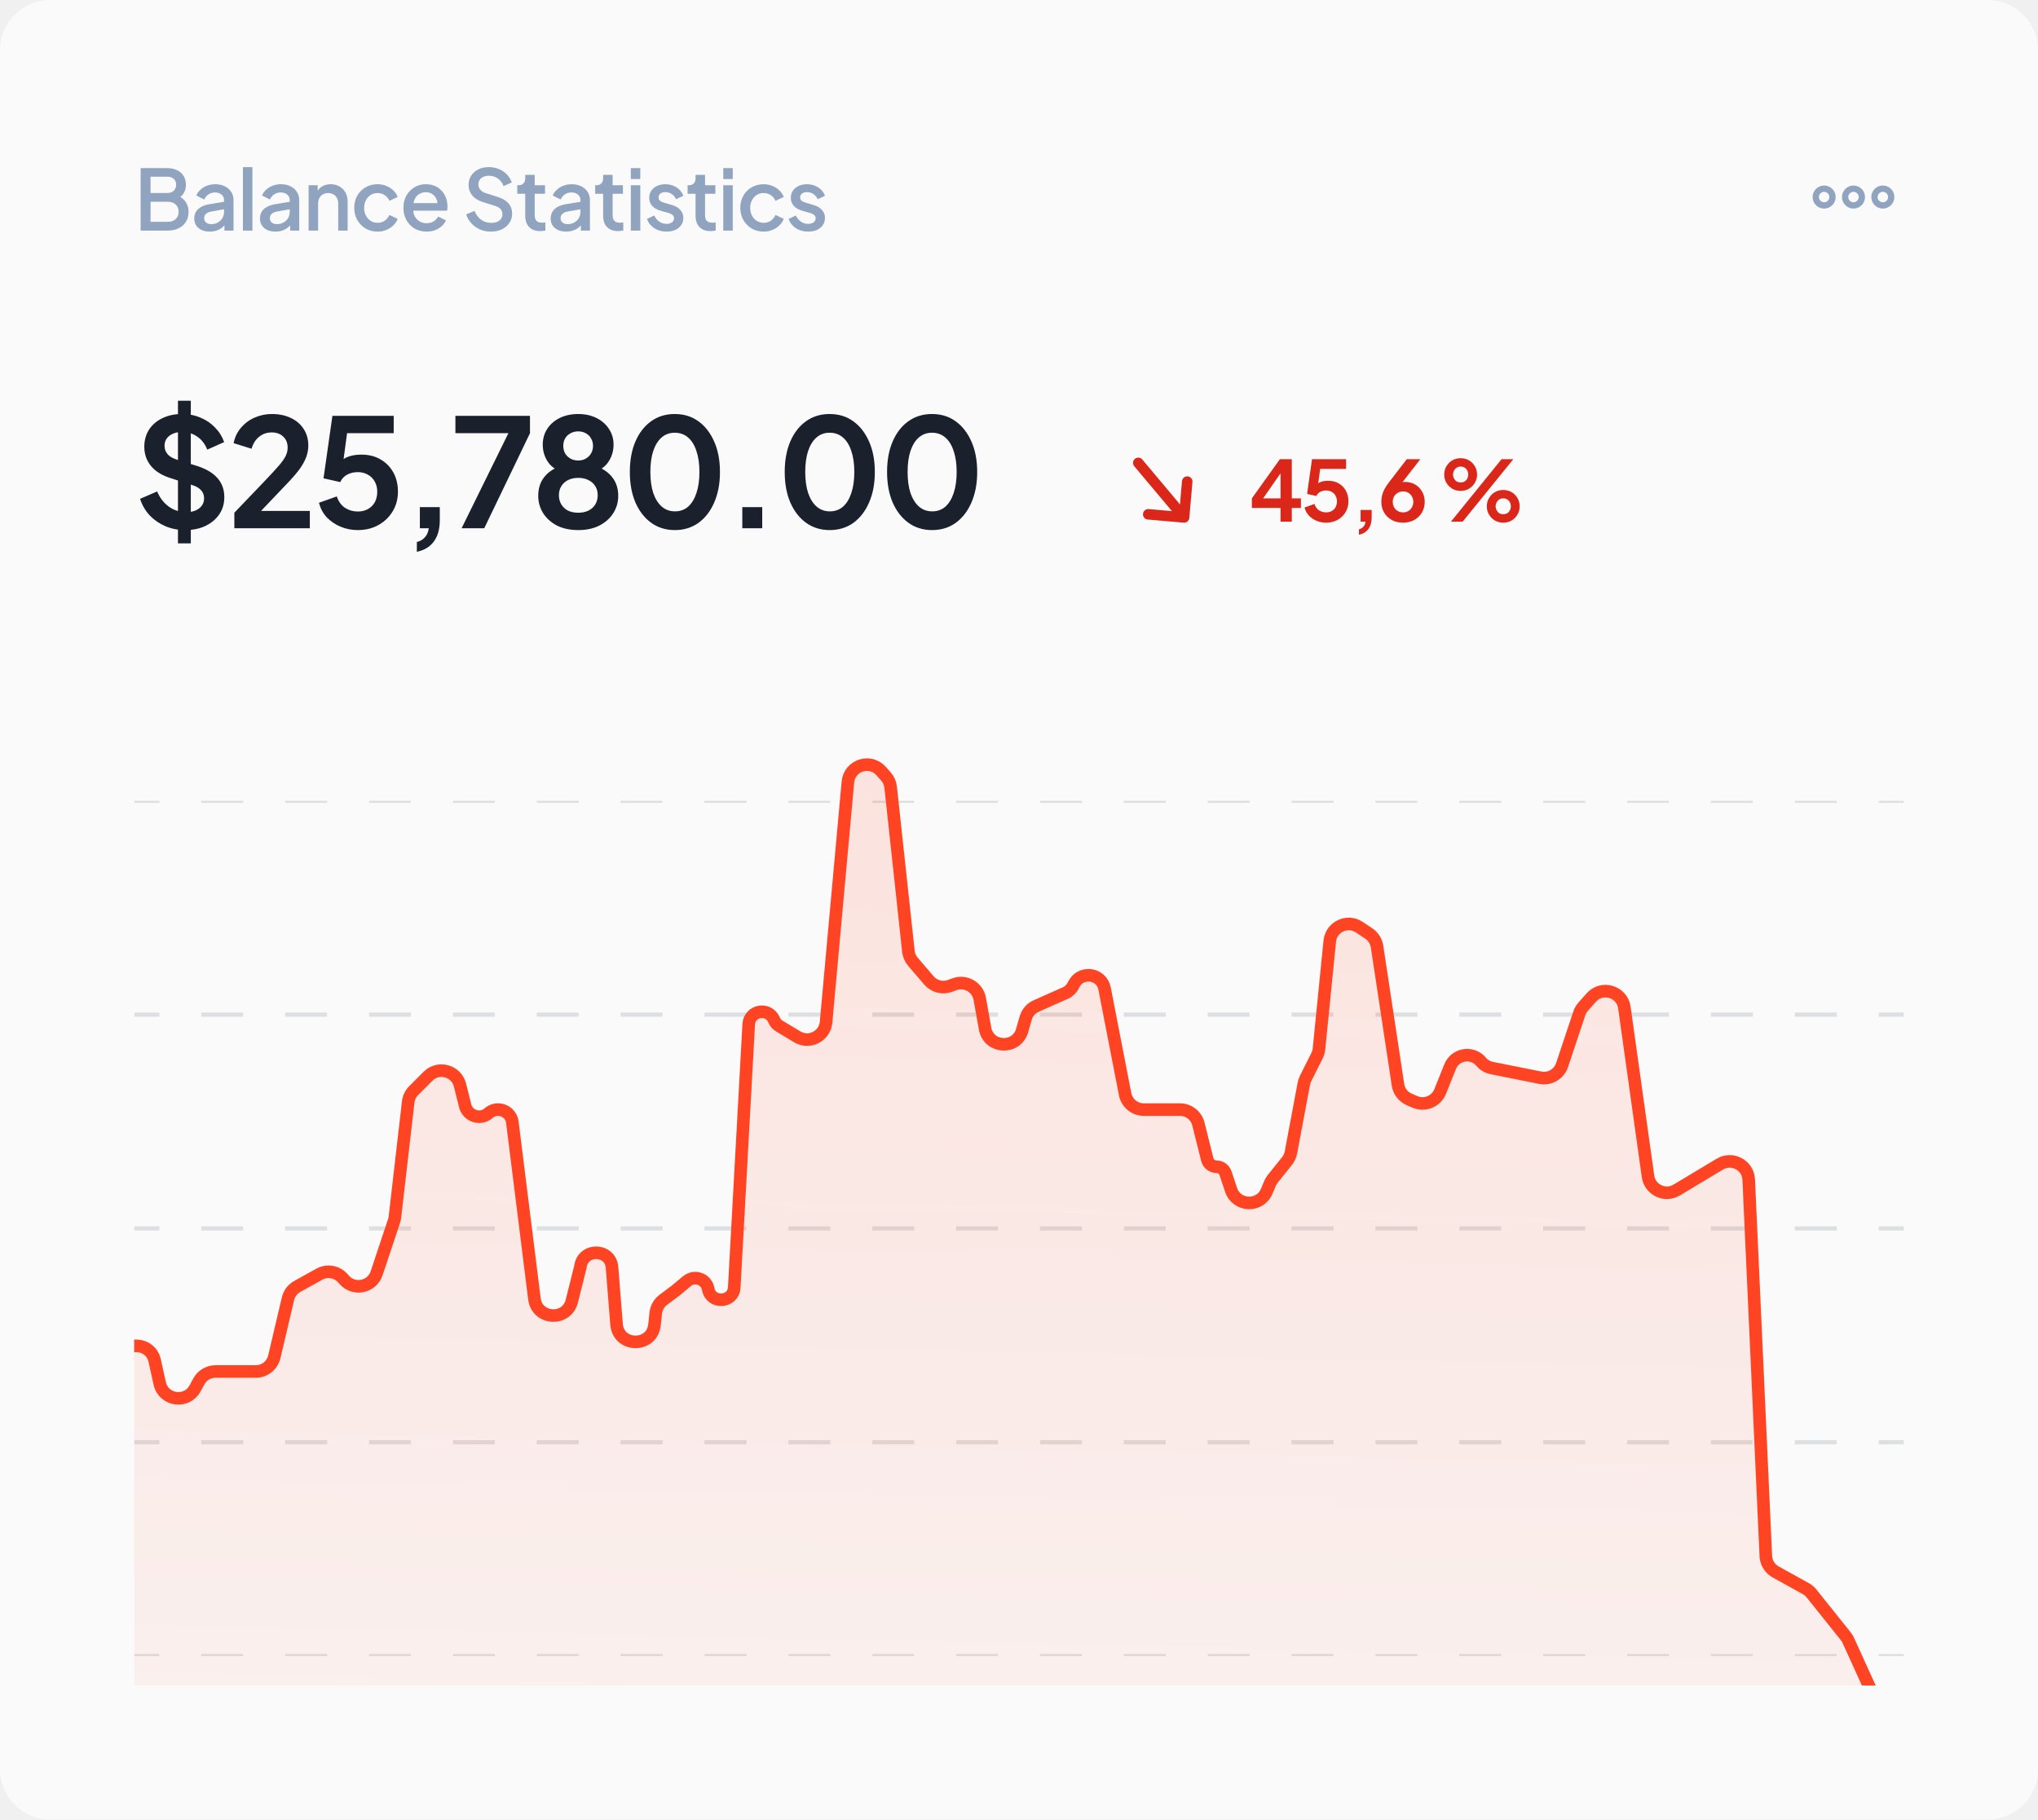
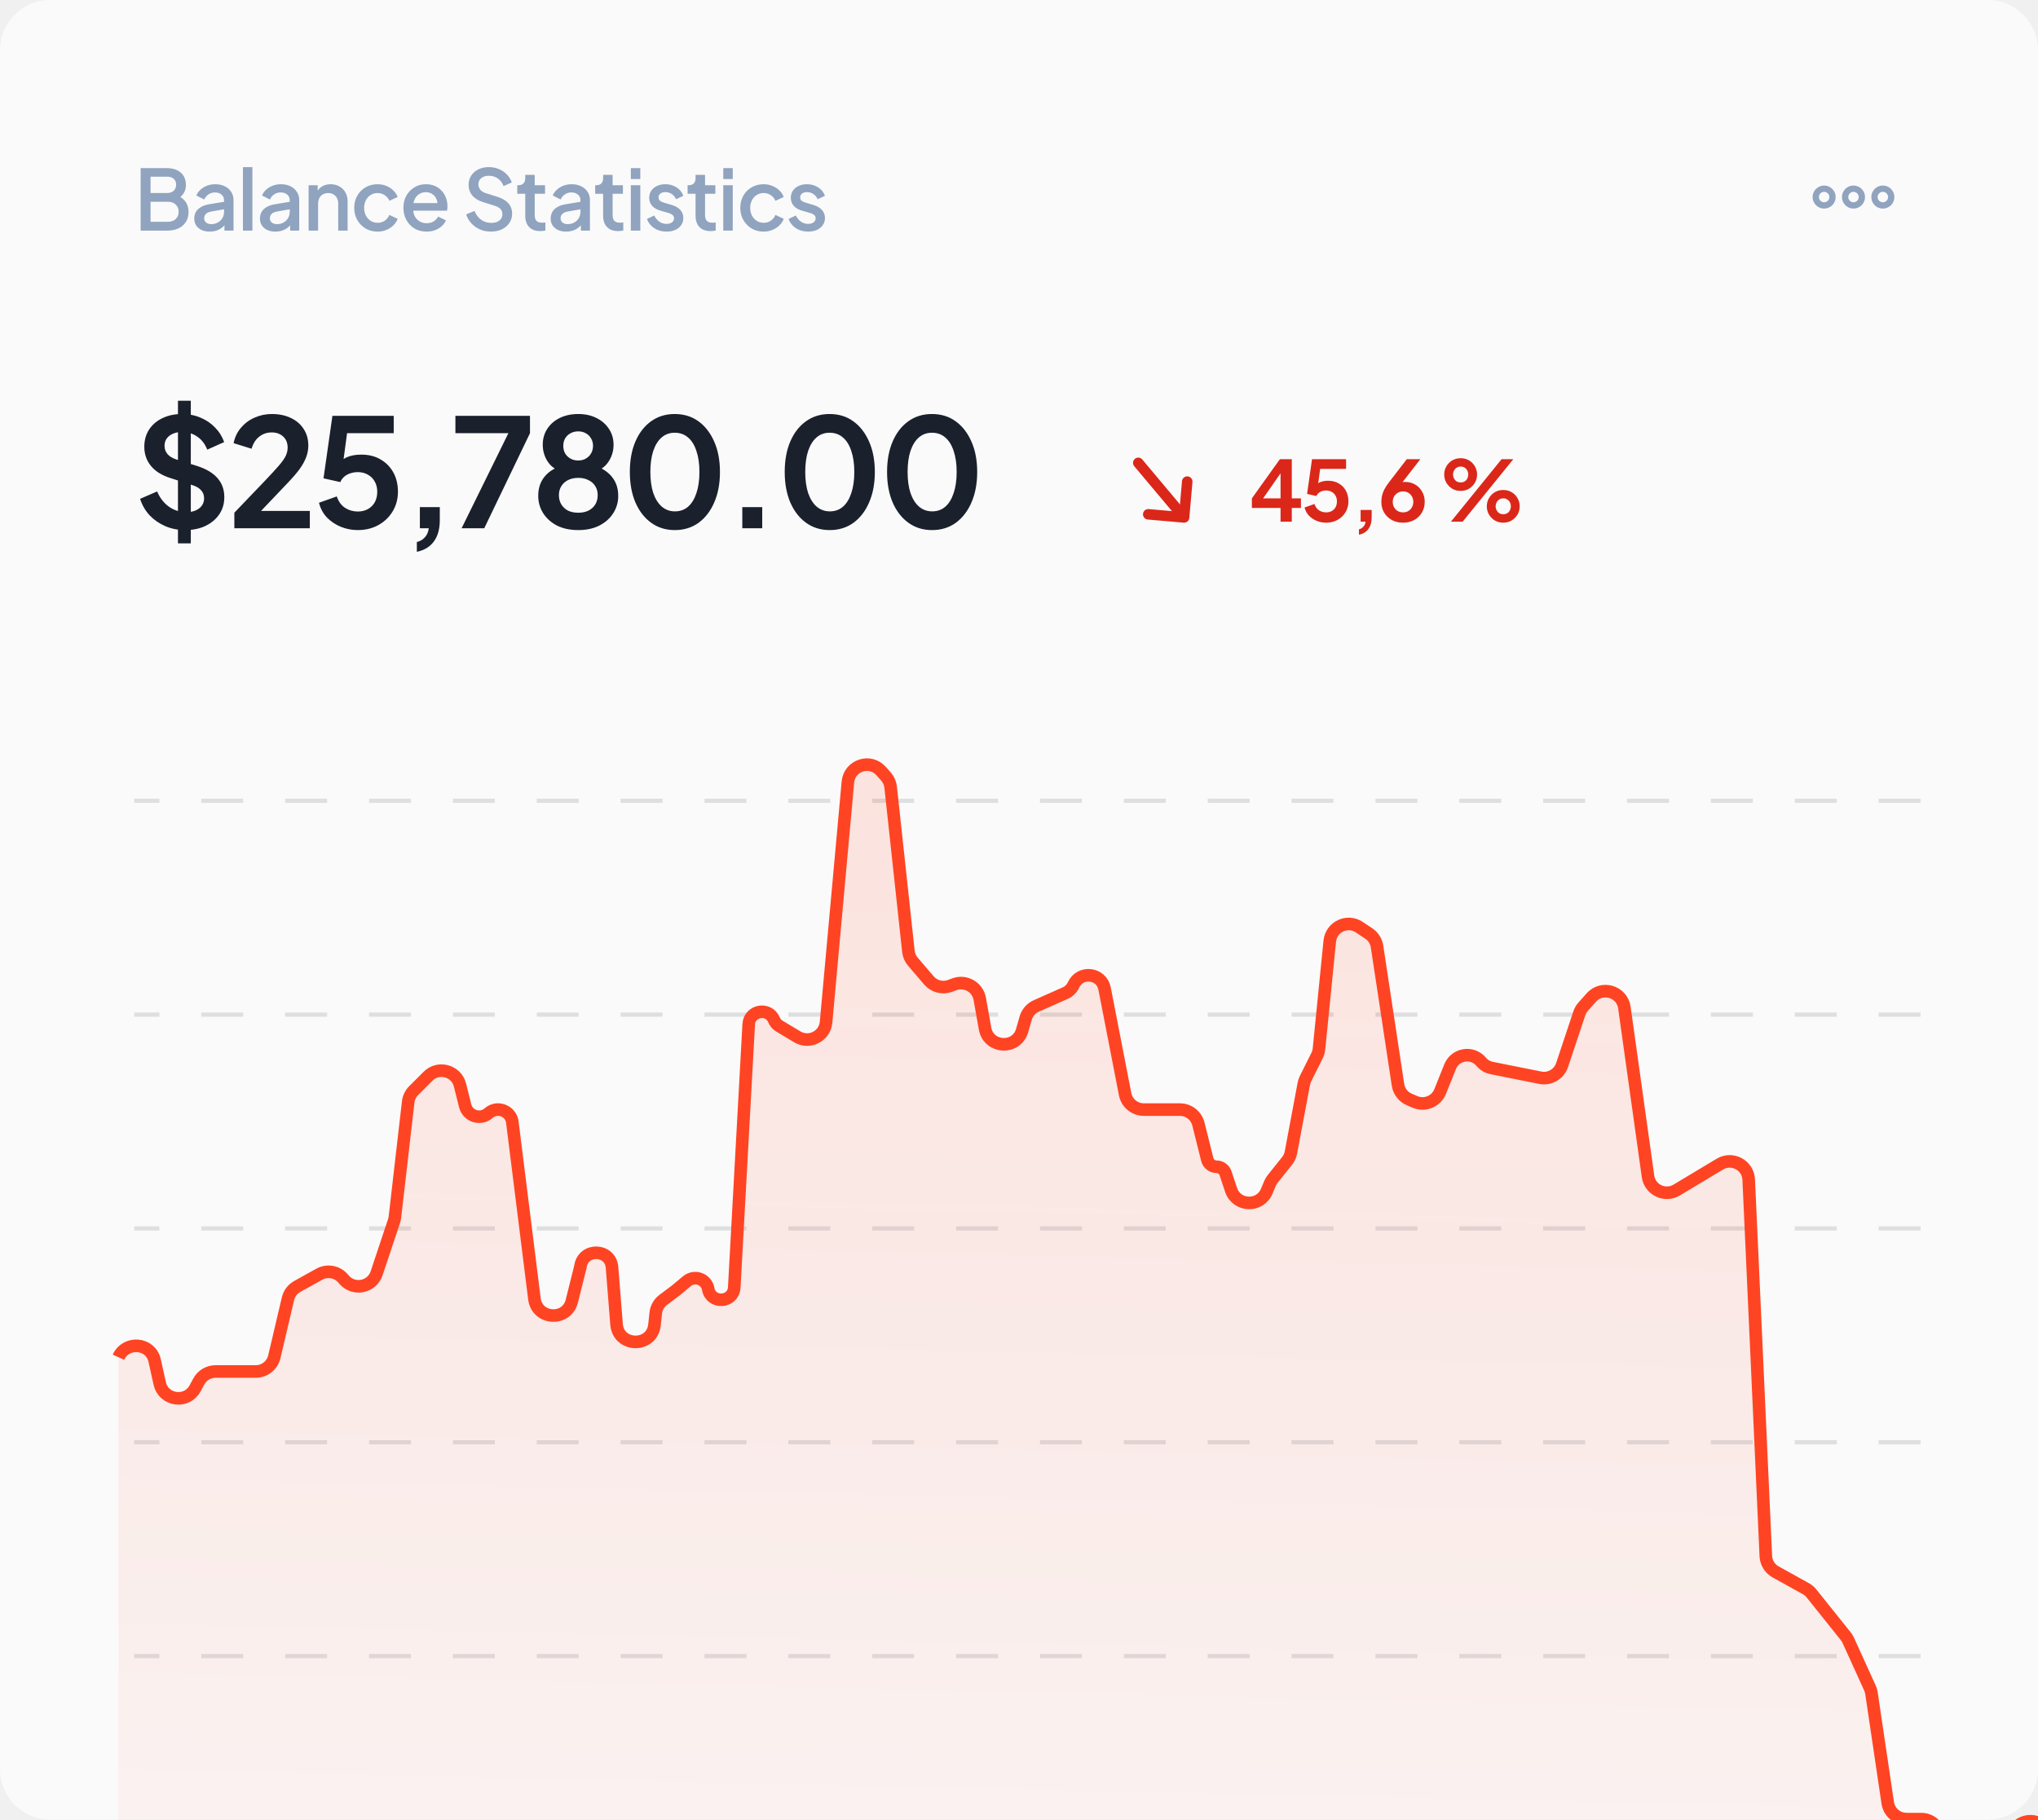
<svg xmlns="http://www.w3.org/2000/svg" width="486" height="434" viewBox="0 0 486 434" fill="none">
  <rect width="486" height="434" rx="12" fill="#FAFAFA" />
-   <g opacity="0.4" clip-path="url(#clip0_205_5126)">
+   <g opacity="0.4" clipPath="url(#clip0_205_5126)">
    <path d="M458 191H32" stroke="#B2B6B8" stroke-dasharray="10 10" />
    <path d="M458 242H32" stroke="#B2B6B8" stroke-dasharray="10 10" />
    <path d="M458 293H32" stroke="#B2B6B8" stroke-dasharray="10 10" />
    <path d="M458 344H32" stroke="#B2B6B8" stroke-dasharray="10 10" />
    <path d="M458 395H32" stroke="#B2B6B8" stroke-dasharray="10 10" />
  </g>
  <path d="M44.168 126.432C42.464 126.432 40.88 126.12 39.416 125.496C37.976 124.872 36.728 124.008 35.672 122.904C34.64 121.776 33.884 120.468 33.404 118.98L37.472 117.216C38.12 118.752 39.056 119.964 40.28 120.852C41.504 121.716 42.884 122.148 44.42 122.148C45.284 122.148 46.028 122.016 46.652 121.752C47.3 121.464 47.792 121.08 48.128 120.6C48.488 120.12 48.668 119.544 48.668 118.872C48.668 118.08 48.428 117.432 47.948 116.928C47.492 116.4 46.796 115.992 45.86 115.704L40.712 114.048C38.624 113.4 37.052 112.428 35.996 111.132C34.94 109.836 34.412 108.312 34.412 106.56C34.412 105.024 34.784 103.668 35.528 102.492C36.296 101.316 37.352 100.404 38.696 99.756C40.064 99.084 41.624 98.748 43.376 98.748C44.984 98.748 46.46 99.036 47.804 99.612C49.148 100.164 50.3 100.944 51.26 101.952C52.244 102.936 52.976 104.1 53.456 105.444L49.424 107.244C48.896 105.9 48.104 104.868 47.048 104.148C45.992 103.404 44.768 103.032 43.376 103.032C42.56 103.032 41.84 103.176 41.216 103.464C40.592 103.728 40.1 104.112 39.74 104.616C39.404 105.096 39.236 105.672 39.236 106.344C39.236 107.088 39.476 107.748 39.956 108.324C40.436 108.876 41.168 109.308 42.152 109.62L47.084 111.168C49.22 111.864 50.816 112.824 51.872 114.048C52.952 115.272 53.492 116.784 53.492 118.584C53.492 120.12 53.096 121.476 52.304 122.652C51.512 123.828 50.42 124.752 49.028 125.424C47.636 126.096 46.016 126.432 44.168 126.432ZM42.44 129.6V95.58H45.5V129.6H42.44ZM55.885 126V122.292L63.157 114.696C64.597 113.184 65.701 111.984 66.469 111.096C67.261 110.184 67.813 109.404 68.125 108.756C68.437 108.108 68.593 107.448 68.593 106.776C68.593 105.648 68.233 104.76 67.513 104.112C66.817 103.464 65.917 103.14 64.813 103.14C63.661 103.14 62.665 103.476 61.825 104.148C60.985 104.796 60.373 105.756 59.989 107.028L55.705 105.696C55.993 104.28 56.581 103.056 57.469 102.024C58.357 100.968 59.437 100.164 60.709 99.612C62.005 99.036 63.373 98.748 64.813 98.748C66.541 98.748 68.053 99.06 69.349 99.684C70.669 100.308 71.689 101.184 72.409 102.312C73.153 103.44 73.525 104.76 73.525 106.272C73.525 107.232 73.345 108.18 72.985 109.116C72.625 110.052 72.085 111.012 71.365 111.996C70.645 112.956 69.709 114.036 68.557 115.236L62.257 121.86H73.885V126H55.885ZM85.321 126.432C83.905 126.432 82.549 126.168 81.253 125.64C79.981 125.112 78.877 124.368 77.941 123.408C77.029 122.424 76.405 121.26 76.069 119.916L80.317 118.404C80.725 119.628 81.385 120.54 82.297 121.14C83.209 121.716 84.217 122.004 85.321 122.004C86.233 122.004 87.037 121.812 87.733 121.428C88.453 121.02 89.005 120.468 89.389 119.772C89.773 119.052 89.965 118.224 89.965 117.288C89.965 116.352 89.761 115.536 89.353 114.84C88.969 114.144 88.429 113.604 87.733 113.22C87.037 112.812 86.233 112.608 85.321 112.608C84.385 112.608 83.533 112.812 82.765 113.22C82.021 113.628 81.481 114.216 81.145 114.984L77.149 114.084L79.273 99.18H93.889V103.32H81.217L83.053 101.196L81.541 112.428L80.137 111.276C80.809 110.292 81.625 109.572 82.585 109.116C83.569 108.66 84.757 108.432 86.149 108.432C87.925 108.432 89.461 108.816 90.757 109.584C92.077 110.352 93.097 111.396 93.817 112.716C94.537 114.036 94.897 115.56 94.897 117.288C94.897 119.016 94.477 120.576 93.637 121.968C92.797 123.36 91.657 124.452 90.217 125.244C88.777 126.036 87.145 126.432 85.321 126.432ZM99.406 131.616V129.276C100.197 129.084 100.833 128.712 101.313 128.16C101.817 127.632 102.129 126.912 102.249 126H100.125V120.96H104.877V124.056C104.877 126.168 104.409 127.86 103.473 129.132C102.561 130.404 101.205 131.232 99.406 131.616ZM110.077 126L121.237 103.32H108.601V99.18H126.385V103.32L115.477 126H110.077ZM137.89 126.432C135.946 126.432 134.254 126.072 132.814 125.352C131.398 124.608 130.294 123.612 129.502 122.364C128.734 121.116 128.35 119.748 128.35 118.26C128.35 116.508 128.818 115.032 129.754 113.832C130.69 112.608 132.046 111.708 133.822 111.132L133.534 112.32C132.262 111.912 131.254 111.12 130.51 109.944C129.79 108.768 129.43 107.472 129.43 106.056C129.43 104.64 129.79 103.38 130.51 102.276C131.23 101.172 132.226 100.308 133.498 99.684C134.77 99.06 136.234 98.748 137.89 98.748C139.522 98.748 140.962 99.06 142.21 99.684C143.482 100.308 144.478 101.172 145.198 102.276C145.942 103.38 146.314 104.64 146.314 106.056C146.314 107.496 145.942 108.804 145.198 109.98C144.478 111.132 143.482 111.924 142.21 112.356L141.958 111.096C143.734 111.72 145.09 112.644 146.026 113.868C146.962 115.068 147.43 116.544 147.43 118.296C147.43 119.784 147.034 121.152 146.242 122.4C145.474 123.624 144.37 124.608 142.93 125.352C141.514 126.072 139.834 126.432 137.89 126.432ZM137.89 122.292C138.826 122.292 139.642 122.124 140.338 121.788C141.034 121.428 141.574 120.936 141.958 120.312C142.342 119.664 142.534 118.932 142.534 118.116C142.534 117.276 142.342 116.556 141.958 115.956C141.574 115.332 141.034 114.852 140.338 114.516C139.642 114.156 138.826 113.976 137.89 113.976C136.954 113.976 136.138 114.156 135.442 114.516C134.77 114.852 134.242 115.332 133.858 115.956C133.474 116.556 133.282 117.276 133.282 118.116C133.282 118.932 133.474 119.664 133.858 120.312C134.242 120.936 134.77 121.428 135.442 121.788C136.138 122.124 136.954 122.292 137.89 122.292ZM137.89 109.836C138.586 109.836 139.198 109.68 139.726 109.368C140.254 109.056 140.662 108.648 140.95 108.144C141.262 107.616 141.418 107.016 141.418 106.344C141.418 105.672 141.262 105.084 140.95 104.58C140.662 104.052 140.254 103.644 139.726 103.356C139.198 103.044 138.586 102.888 137.89 102.888C137.194 102.888 136.57 103.044 136.018 103.356C135.49 103.644 135.07 104.052 134.758 104.58C134.47 105.084 134.326 105.672 134.326 106.344C134.326 107.016 134.47 107.616 134.758 108.144C135.07 108.648 135.49 109.056 136.018 109.368C136.57 109.68 137.194 109.836 137.89 109.836ZM160.924 126.432C158.788 126.432 156.916 125.856 155.308 124.704C153.7 123.552 152.44 121.932 151.528 119.844C150.64 117.756 150.196 115.332 150.196 112.572C150.196 109.788 150.64 107.364 151.528 105.3C152.416 103.236 153.664 101.628 155.272 100.476C156.88 99.324 158.752 98.748 160.888 98.748C163.072 98.748 164.956 99.324 166.54 100.476C168.148 101.628 169.408 103.248 170.32 105.336C171.232 107.4 171.688 109.812 171.688 112.572C171.688 115.332 171.232 117.756 170.32 119.844C169.432 121.908 168.184 123.528 166.576 124.704C164.968 125.856 163.084 126.432 160.924 126.432ZM160.96 121.968C162.184 121.968 163.228 121.596 164.092 120.852C164.956 120.084 165.616 119.004 166.072 117.612C166.552 116.196 166.792 114.516 166.792 112.572C166.792 110.628 166.552 108.96 166.072 107.568C165.616 106.152 164.944 105.072 164.056 104.328C163.192 103.584 162.136 103.212 160.888 103.212C159.688 103.212 158.656 103.584 157.792 104.328C156.928 105.072 156.256 106.152 155.776 107.568C155.32 108.96 155.092 110.628 155.092 112.572C155.092 114.492 155.32 116.16 155.776 117.576C156.256 118.968 156.928 120.048 157.792 120.816C158.68 121.584 159.736 121.968 160.96 121.968ZM177.016 126V120.96H181.768V126H177.016ZM197.858 126.432C195.722 126.432 193.85 125.856 192.242 124.704C190.634 123.552 189.374 121.932 188.462 119.844C187.574 117.756 187.13 115.332 187.13 112.572C187.13 109.788 187.574 107.364 188.462 105.3C189.35 103.236 190.598 101.628 192.206 100.476C193.814 99.324 195.686 98.748 197.822 98.748C200.006 98.748 201.89 99.324 203.474 100.476C205.082 101.628 206.342 103.248 207.254 105.336C208.166 107.4 208.622 109.812 208.622 112.572C208.622 115.332 208.166 117.756 207.254 119.844C206.366 121.908 205.118 123.528 203.51 124.704C201.902 125.856 200.018 126.432 197.858 126.432ZM197.894 121.968C199.118 121.968 200.162 121.596 201.026 120.852C201.89 120.084 202.55 119.004 203.006 117.612C203.486 116.196 203.726 114.516 203.726 112.572C203.726 110.628 203.486 108.96 203.006 107.568C202.55 106.152 201.878 105.072 200.99 104.328C200.126 103.584 199.07 103.212 197.822 103.212C196.622 103.212 195.59 103.584 194.726 104.328C193.862 105.072 193.19 106.152 192.71 107.568C192.254 108.96 192.026 110.628 192.026 112.572C192.026 114.492 192.254 116.16 192.71 117.576C193.19 118.968 193.862 120.048 194.726 120.816C195.614 121.584 196.67 121.968 197.894 121.968ZM222.266 126.432C220.13 126.432 218.258 125.856 216.65 124.704C215.042 123.552 213.782 121.932 212.87 119.844C211.982 117.756 211.538 115.332 211.538 112.572C211.538 109.788 211.982 107.364 212.87 105.3C213.758 103.236 215.006 101.628 216.614 100.476C218.222 99.324 220.094 98.748 222.23 98.748C224.414 98.748 226.298 99.324 227.882 100.476C229.49 101.628 230.75 103.248 231.662 105.336C232.574 107.4 233.03 109.812 233.03 112.572C233.03 115.332 232.574 117.756 231.662 119.844C230.774 121.908 229.526 123.528 227.918 124.704C226.31 125.856 224.426 126.432 222.266 126.432ZM222.302 121.968C223.526 121.968 224.57 121.596 225.434 120.852C226.298 120.084 226.958 119.004 227.414 117.612C227.894 116.196 228.134 114.516 228.134 112.572C228.134 110.628 227.894 108.96 227.414 107.568C226.958 106.152 226.286 105.072 225.398 104.328C224.534 103.584 223.478 103.212 222.23 103.212C221.03 103.212 219.998 103.584 219.134 104.328C218.27 105.072 217.598 106.152 217.118 107.568C216.662 108.96 216.434 110.628 216.434 112.572C216.434 114.492 216.662 116.16 217.118 117.576C217.598 118.968 218.27 120.048 219.134 120.816C220.022 121.584 221.078 121.968 222.302 121.968Z" fill="#1A202C" />
  <path d="M283.118 114.866L282.369 123.417L273.818 122.669" stroke="#DB2719" stroke-width="2.5" stroke-miterlimit="10" stroke-linecap="round" stroke-linejoin="round" />
  <path d="M271.442 110.395L282.26 123.287" stroke="#DB2719" stroke-width="2.5" stroke-miterlimit="10" stroke-linecap="round" stroke-linejoin="round" />
  <path d="M305.372 124.427V121.147H298.532V118.867L305.212 109.527H308.052V118.867H310.232V121.147H308.052V124.427H305.372ZM300.532 119.847L300.052 118.867H305.372V111.667L306.072 111.887L300.532 119.847ZM316.238 124.667C315.451 124.667 314.698 124.52 313.978 124.227C313.271 123.933 312.658 123.52 312.138 122.987C311.631 122.44 311.285 121.793 311.098 121.047L313.458 120.207C313.685 120.887 314.051 121.393 314.558 121.727C315.065 122.047 315.625 122.207 316.238 122.207C316.745 122.207 317.191 122.1 317.578 121.887C317.978 121.66 318.285 121.353 318.498 120.967C318.711 120.567 318.818 120.107 318.818 119.587C318.818 119.067 318.705 118.613 318.478 118.227C318.265 117.84 317.965 117.54 317.578 117.327C317.191 117.1 316.745 116.987 316.238 116.987C315.718 116.987 315.245 117.1 314.818 117.327C314.405 117.553 314.105 117.88 313.918 118.307L311.698 117.807L312.878 109.527H320.998V111.827H313.958L314.978 110.647L314.138 116.887L313.358 116.247C313.731 115.7 314.185 115.3 314.718 115.047C315.265 114.793 315.925 114.667 316.698 114.667C317.685 114.667 318.538 114.88 319.258 115.307C319.991 115.733 320.558 116.313 320.958 117.047C321.358 117.78 321.558 118.627 321.558 119.587C321.558 120.547 321.325 121.413 320.858 122.187C320.391 122.96 319.758 123.567 318.958 124.007C318.158 124.447 317.251 124.667 316.238 124.667ZM324.063 127.547V126.247C324.503 126.14 324.856 125.933 325.123 125.627C325.403 125.333 325.576 124.933 325.643 124.427H324.463V121.627H327.103V123.347C327.103 124.52 326.843 125.46 326.323 126.167C325.816 126.873 325.063 127.333 324.063 127.547ZM334.591 124.667C333.578 124.667 332.678 124.453 331.891 124.027C331.118 123.587 330.511 123 330.071 122.267C329.631 121.52 329.411 120.673 329.411 119.727C329.411 119.247 329.458 118.767 329.551 118.287C329.658 117.807 329.844 117.293 330.111 116.747C330.391 116.2 330.791 115.593 331.311 114.927L335.471 109.527H338.711L333.651 116.027L333.211 115.547C333.398 115.4 333.591 115.287 333.791 115.207C333.991 115.113 334.191 115.047 334.391 115.007C334.604 114.967 334.824 114.947 335.051 114.947C335.958 114.947 336.764 115.153 337.471 115.567C338.178 115.98 338.731 116.547 339.131 117.267C339.544 117.973 339.751 118.773 339.751 119.667C339.751 120.627 339.531 121.487 339.091 122.247C338.651 122.993 338.038 123.587 337.251 124.027C336.478 124.453 335.591 124.667 334.591 124.667ZM334.591 122.207C335.044 122.207 335.451 122.107 335.811 121.907C336.184 121.693 336.478 121.393 336.691 121.007C336.918 120.62 337.031 120.187 337.031 119.707C337.031 119.2 336.918 118.767 336.691 118.407C336.478 118.033 336.191 117.74 335.831 117.527C335.471 117.313 335.058 117.207 334.591 117.207C334.138 117.207 333.724 117.313 333.351 117.527C332.978 117.74 332.678 118.033 332.451 118.407C332.238 118.767 332.131 119.2 332.131 119.707C332.131 120.187 332.238 120.62 332.451 121.007C332.678 121.393 332.978 121.693 333.351 121.907C333.724 122.107 334.138 122.207 334.591 122.207ZM345.997 124.427L358.077 109.527H360.877L348.797 124.427H345.997ZM348.317 117.087C347.584 117.087 346.917 116.913 346.317 116.567C345.73 116.207 345.264 115.733 344.917 115.147C344.57 114.56 344.397 113.907 344.397 113.187C344.397 112.467 344.57 111.813 344.917 111.227C345.264 110.627 345.73 110.153 346.317 109.807C346.917 109.46 347.584 109.287 348.317 109.287C349.064 109.287 349.73 109.46 350.317 109.807C350.904 110.153 351.37 110.627 351.717 111.227C352.064 111.813 352.237 112.467 352.237 113.187C352.237 113.907 352.064 114.56 351.717 115.147C351.37 115.733 350.904 116.207 350.317 116.567C349.73 116.913 349.064 117.087 348.317 117.087ZM348.317 115.067C348.717 115.067 349.05 114.98 349.317 114.807C349.584 114.62 349.784 114.387 349.917 114.107C350.064 113.813 350.137 113.507 350.137 113.187C350.137 112.853 350.064 112.547 349.917 112.267C349.784 111.987 349.584 111.753 349.317 111.567C349.05 111.38 348.717 111.287 348.317 111.287C347.944 111.287 347.617 111.38 347.337 111.567C347.07 111.753 346.864 111.993 346.717 112.287C346.57 112.567 346.497 112.867 346.497 113.187C346.497 113.493 346.57 113.793 346.717 114.087C346.864 114.38 347.07 114.62 347.337 114.807C347.617 114.98 347.944 115.067 348.317 115.067ZM358.477 124.667C357.744 124.667 357.077 124.493 356.477 124.147C355.89 123.787 355.424 123.313 355.077 122.727C354.73 122.14 354.557 121.487 354.557 120.767C354.557 120.047 354.73 119.393 355.077 118.807C355.424 118.207 355.89 117.733 356.477 117.387C357.077 117.04 357.744 116.867 358.477 116.867C359.224 116.867 359.89 117.04 360.477 117.387C361.064 117.733 361.53 118.207 361.877 118.807C362.224 119.393 362.397 120.047 362.397 120.767C362.397 121.487 362.224 122.14 361.877 122.727C361.53 123.313 361.064 123.787 360.477 124.147C359.89 124.493 359.224 124.667 358.477 124.667ZM358.477 122.647C358.864 122.647 359.19 122.56 359.457 122.387C359.737 122.2 359.944 121.967 360.077 121.687C360.224 121.393 360.297 121.087 360.297 120.767C360.297 120.433 360.224 120.127 360.077 119.847C359.944 119.567 359.737 119.333 359.457 119.147C359.19 118.96 358.864 118.867 358.477 118.867C358.104 118.867 357.777 118.96 357.497 119.147C357.23 119.333 357.024 119.573 356.877 119.867C356.73 120.147 356.657 120.447 356.657 120.767C356.657 121.073 356.73 121.373 356.877 121.667C357.024 121.96 357.23 122.2 357.497 122.387C357.777 122.56 358.104 122.647 358.477 122.647Z" fill="#DB2719" />
  <path d="M435 45C433.9 45 433 45.9 433 47C433 48.1 433.9 49 435 49C436.1 49 437 48.1 437 47C437 45.9 436.1 45 435 45Z" stroke="#90A3BF" stroke-width="1.5" />
  <path d="M449 45C447.9 45 447 45.9 447 47C447 48.1 447.9 49 449 49C450.1 49 451 48.1 451 47C451 45.9 450.1 45 449 45Z" stroke="#90A3BF" stroke-width="1.5" />
  <path d="M442 45C440.9 45 440 45.9 440 47C440 48.1 440.9 49 442 49C443.1 49 444 48.1 444 47C444 45.9 443.1 45 442 45Z" stroke="#90A3BF" stroke-width="1.5" />
  <path d="M33.54 55V40.1H39.82C40.753 40.1 41.56 40.267 42.24 40.6C42.92 40.92 43.44 41.387 43.8 42C44.16 42.6 44.34 43.313 44.34 44.14C44.34 44.86 44.153 45.52 43.78 46.12C43.42 46.707 42.853 47.173 42.08 47.52V46.52C42.76 46.787 43.313 47.127 43.74 47.54C44.167 47.94 44.473 48.393 44.66 48.9C44.86 49.407 44.96 49.94 44.96 50.5C44.96 51.9 44.5 53 43.58 53.8C42.673 54.6 41.427 55 39.84 55H33.54ZM35.9 52.9H40.02C40.807 52.9 41.433 52.687 41.9 52.26C42.367 51.82 42.6 51.24 42.6 50.52C42.6 49.787 42.367 49.207 41.9 48.78C41.433 48.34 40.807 48.12 40.02 48.12H35.9V52.9ZM35.9 46.04H39.88C40.52 46.04 41.033 45.86 41.42 45.5C41.807 45.127 42 44.64 42 44.04C42 43.44 41.807 42.973 41.42 42.64C41.033 42.307 40.52 42.14 39.88 42.14H35.9V46.04ZM50.008 55.24C49.274 55.24 48.628 55.113 48.068 54.86C47.521 54.593 47.094 54.233 46.788 53.78C46.481 53.313 46.328 52.767 46.328 52.14C46.328 51.553 46.454 51.027 46.708 50.56C46.974 50.093 47.381 49.7 47.928 49.38C48.474 49.06 49.161 48.833 49.988 48.7L53.748 48.08V49.86L50.428 50.44C49.828 50.547 49.388 50.74 49.108 51.02C48.828 51.287 48.688 51.633 48.688 52.06C48.688 52.473 48.841 52.813 49.148 53.08C49.468 53.333 49.874 53.46 50.368 53.46C50.981 53.46 51.514 53.327 51.968 53.06C52.434 52.793 52.794 52.44 53.048 52C53.301 51.547 53.428 51.047 53.428 50.5V47.72C53.428 47.187 53.228 46.753 52.828 46.42C52.441 46.073 51.921 45.9 51.268 45.9C50.668 45.9 50.141 46.06 49.688 46.38C49.248 46.687 48.921 47.087 48.708 47.58L46.828 46.64C47.028 46.107 47.354 45.64 47.808 45.24C48.261 44.827 48.788 44.507 49.388 44.28C50.001 44.053 50.648 43.94 51.328 43.94C52.181 43.94 52.934 44.1 53.588 44.42C54.254 44.74 54.768 45.187 55.128 45.76C55.501 46.32 55.688 46.973 55.688 47.72V55H53.528V53.04L53.988 53.1C53.734 53.54 53.408 53.92 53.008 54.24C52.621 54.56 52.174 54.807 51.668 54.98C51.174 55.153 50.621 55.24 50.008 55.24ZM57.93 55V39.86H60.19V55H57.93ZM65.672 55.24C64.939 55.24 64.293 55.113 63.733 54.86C63.186 54.593 62.759 54.233 62.453 53.78C62.146 53.313 61.992 52.767 61.992 52.14C61.992 51.553 62.119 51.027 62.373 50.56C62.639 50.093 63.046 49.7 63.593 49.38C64.139 49.06 64.826 48.833 65.653 48.7L69.412 48.08V49.86L66.093 50.44C65.493 50.547 65.052 50.74 64.772 51.02C64.493 51.287 64.353 51.633 64.353 52.06C64.353 52.473 64.506 52.813 64.812 53.08C65.132 53.333 65.539 53.46 66.032 53.46C66.646 53.46 67.179 53.327 67.632 53.06C68.099 52.793 68.459 52.44 68.713 52C68.966 51.547 69.093 51.047 69.093 50.5V47.72C69.093 47.187 68.892 46.753 68.493 46.42C68.106 46.073 67.586 45.9 66.933 45.9C66.332 45.9 65.806 46.06 65.353 46.38C64.912 46.687 64.586 47.087 64.373 47.58L62.492 46.64C62.693 46.107 63.019 45.64 63.472 45.24C63.926 44.827 64.453 44.507 65.052 44.28C65.666 44.053 66.312 43.94 66.993 43.94C67.846 43.94 68.599 44.1 69.252 44.42C69.919 44.74 70.433 45.187 70.793 45.76C71.166 46.32 71.353 46.973 71.353 47.72V55H69.192V53.04L69.653 53.1C69.399 53.54 69.073 53.92 68.672 54.24C68.286 54.56 67.839 54.807 67.332 54.98C66.839 55.153 66.286 55.24 65.672 55.24ZM73.595 55V44.18H75.755V46.3L75.495 46.02C75.762 45.34 76.188 44.827 76.775 44.48C77.362 44.12 78.042 43.94 78.815 43.94C79.615 43.94 80.322 44.113 80.935 44.46C81.548 44.807 82.028 45.287 82.375 45.9C82.722 46.513 82.895 47.22 82.895 48.02V55H80.655V48.62C80.655 48.073 80.555 47.613 80.355 47.24C80.155 46.853 79.868 46.56 79.495 46.36C79.135 46.147 78.722 46.04 78.255 46.04C77.788 46.04 77.368 46.147 76.995 46.36C76.635 46.56 76.355 46.853 76.155 47.24C75.955 47.627 75.855 48.087 75.855 48.62V55H73.595ZM90.054 55.24C88.974 55.24 88.014 54.993 87.174 54.5C86.347 53.993 85.687 53.313 85.194 52.46C84.714 51.607 84.474 50.64 84.474 49.56C84.474 48.493 84.714 47.533 85.194 46.68C85.674 45.827 86.334 45.16 87.174 44.68C88.014 44.187 88.974 43.94 90.054 43.94C90.787 43.94 91.474 44.073 92.114 44.34C92.754 44.593 93.307 44.947 93.774 45.4C94.254 45.853 94.607 46.38 94.834 46.98L92.854 47.9C92.627 47.34 92.26 46.893 91.754 46.56C91.26 46.213 90.694 46.04 90.054 46.04C89.44 46.04 88.887 46.193 88.394 46.5C87.914 46.793 87.534 47.213 87.254 47.76C86.974 48.293 86.834 48.9 86.834 49.58C86.834 50.26 86.974 50.873 87.254 51.42C87.534 51.953 87.914 52.373 88.394 52.68C88.887 52.987 89.44 53.14 90.054 53.14C90.707 53.14 91.274 52.973 91.754 52.64C92.247 52.293 92.614 51.833 92.854 51.26L94.834 52.2C94.62 52.773 94.274 53.293 93.794 53.76C93.327 54.213 92.774 54.573 92.134 54.84C91.494 55.107 90.8 55.24 90.054 55.24ZM101.723 55.24C100.643 55.24 99.683 54.993 98.843 54.5C98.016 53.993 97.369 53.313 96.903 52.46C96.436 51.593 96.203 50.627 96.203 49.56C96.203 48.467 96.436 47.5 96.903 46.66C97.383 45.82 98.023 45.16 98.823 44.68C99.623 44.187 100.529 43.94 101.543 43.94C102.356 43.94 103.083 44.08 103.723 44.36C104.363 44.64 104.903 45.027 105.343 45.52C105.783 46 106.116 46.553 106.343 47.18C106.583 47.807 106.703 48.473 106.703 49.18C106.703 49.353 106.696 49.533 106.683 49.72C106.669 49.907 106.643 50.08 106.603 50.24H97.983V48.44H105.323L104.243 49.26C104.376 48.607 104.329 48.027 104.103 47.52C103.889 47 103.556 46.593 103.103 46.3C102.663 45.993 102.143 45.84 101.543 45.84C100.943 45.84 100.409 45.993 99.943 46.3C99.476 46.593 99.116 47.02 98.863 47.58C98.609 48.127 98.509 48.793 98.563 49.58C98.496 50.313 98.596 50.953 98.863 51.5C99.143 52.047 99.529 52.473 100.023 52.78C100.529 53.087 101.103 53.24 101.743 53.24C102.396 53.24 102.949 53.093 103.403 52.8C103.869 52.507 104.236 52.127 104.503 51.66L106.343 52.56C106.129 53.067 105.796 53.527 105.343 53.94C104.903 54.34 104.369 54.66 103.743 54.9C103.129 55.127 102.456 55.24 101.723 55.24ZM117.044 55.24C116.111 55.24 115.244 55.067 114.444 54.72C113.644 54.36 112.964 53.873 112.404 53.26C111.844 52.647 111.431 51.94 111.164 51.14L113.164 50.3C113.524 51.22 114.051 51.927 114.744 52.42C115.438 52.913 116.238 53.16 117.144 53.16C117.678 53.16 118.144 53.08 118.544 52.92C118.944 52.747 119.251 52.507 119.464 52.2C119.691 51.893 119.804 51.54 119.804 51.14C119.804 50.593 119.651 50.16 119.344 49.84C119.038 49.52 118.584 49.267 117.984 49.08L115.184 48.2C114.064 47.853 113.211 47.327 112.624 46.62C112.038 45.9 111.744 45.06 111.744 44.1C111.744 43.26 111.951 42.527 112.364 41.9C112.778 41.26 113.344 40.76 114.064 40.4C114.798 40.04 115.631 39.86 116.564 39.86C117.458 39.86 118.271 40.02 119.004 40.34C119.738 40.647 120.364 41.073 120.884 41.62C121.418 42.167 121.804 42.8 122.044 43.52L120.084 44.38C119.791 43.593 119.331 42.987 118.704 42.56C118.091 42.133 117.378 41.92 116.564 41.92C116.071 41.92 115.638 42.007 115.264 42.18C114.891 42.34 114.598 42.58 114.384 42.9C114.184 43.207 114.084 43.567 114.084 43.98C114.084 44.46 114.238 44.887 114.544 45.26C114.851 45.633 115.318 45.913 115.944 46.1L118.544 46.92C119.731 47.28 120.624 47.8 121.224 48.48C121.824 49.147 122.124 49.98 122.124 50.98C122.124 51.807 121.904 52.54 121.464 53.18C121.038 53.82 120.444 54.327 119.684 54.7C118.924 55.06 118.044 55.24 117.044 55.24ZM128.834 55.12C127.7 55.12 126.82 54.8 126.194 54.16C125.567 53.52 125.254 52.62 125.254 51.46V46.22H123.354V44.18H123.654C124.16 44.18 124.554 44.033 124.834 43.74C125.114 43.447 125.254 43.047 125.254 42.54V41.7H127.514V44.18H129.974V46.22H127.514V51.36C127.514 51.733 127.574 52.053 127.694 52.32C127.814 52.573 128.007 52.773 128.274 52.92C128.54 53.053 128.887 53.12 129.314 53.12C129.42 53.12 129.54 53.113 129.674 53.1C129.807 53.087 129.934 53.073 130.054 53.06V55C129.867 55.027 129.66 55.053 129.434 55.08C129.207 55.107 129.007 55.12 128.834 55.12ZM135.001 55.24C134.268 55.24 133.621 55.113 133.061 54.86C132.515 54.593 132.088 54.233 131.781 53.78C131.475 53.313 131.321 52.767 131.321 52.14C131.321 51.553 131.448 51.027 131.701 50.56C131.968 50.093 132.375 49.7 132.921 49.38C133.468 49.06 134.155 48.833 134.981 48.7L138.741 48.08V49.86L135.421 50.44C134.821 50.547 134.381 50.74 134.101 51.02C133.821 51.287 133.681 51.633 133.681 52.06C133.681 52.473 133.835 52.813 134.141 53.08C134.461 53.333 134.868 53.46 135.361 53.46C135.975 53.46 136.508 53.327 136.961 53.06C137.428 52.793 137.788 52.44 138.041 52C138.295 51.547 138.421 51.047 138.421 50.5V47.72C138.421 47.187 138.221 46.753 137.821 46.42C137.435 46.073 136.915 45.9 136.261 45.9C135.661 45.9 135.135 46.06 134.681 46.38C134.241 46.687 133.915 47.087 133.701 47.58L131.821 46.64C132.021 46.107 132.348 45.64 132.801 45.24C133.255 44.827 133.781 44.507 134.381 44.28C134.995 44.053 135.641 43.94 136.321 43.94C137.175 43.94 137.928 44.1 138.581 44.42C139.248 44.74 139.761 45.187 140.121 45.76C140.495 46.32 140.681 46.973 140.681 47.72V55H138.521V53.04L138.981 53.1C138.728 53.54 138.401 53.92 138.001 54.24C137.615 54.56 137.168 54.807 136.661 54.98C136.168 55.153 135.615 55.24 135.001 55.24ZM147.409 55.12C146.275 55.12 145.395 54.8 144.769 54.16C144.142 53.52 143.829 52.62 143.829 51.46V46.22H141.929V44.18H142.229C142.735 44.18 143.129 44.033 143.409 43.74C143.689 43.447 143.829 43.047 143.829 42.54V41.7H146.089V44.18H148.549V46.22H146.089V51.36C146.089 51.733 146.149 52.053 146.269 52.32C146.389 52.573 146.582 52.773 146.849 52.92C147.115 53.053 147.462 53.12 147.889 53.12C147.995 53.12 148.115 53.113 148.249 53.1C148.382 53.087 148.509 53.073 148.629 53.06V55C148.442 55.027 148.235 55.053 148.009 55.08C147.782 55.107 147.582 55.12 147.409 55.12ZM150.434 55V44.18H152.694V55H150.434ZM150.434 42.7V40.1H152.694V42.7H150.434ZM158.936 55.24C157.83 55.24 156.856 54.967 156.016 54.42C155.19 53.873 154.61 53.14 154.276 52.22L156.016 51.4C156.31 52.013 156.71 52.5 157.216 52.86C157.736 53.22 158.31 53.4 158.936 53.4C159.47 53.4 159.903 53.28 160.236 53.04C160.57 52.8 160.736 52.473 160.736 52.06C160.736 51.793 160.663 51.58 160.516 51.42C160.37 51.247 160.183 51.107 159.956 51C159.743 50.893 159.523 50.813 159.296 50.76L157.596 50.28C156.663 50.013 155.963 49.613 155.496 49.08C155.043 48.533 154.816 47.9 154.816 47.18C154.816 46.527 154.983 45.96 155.316 45.48C155.65 44.987 156.11 44.607 156.696 44.34C157.283 44.073 157.943 43.94 158.676 43.94C159.663 43.94 160.543 44.187 161.316 44.68C162.09 45.16 162.636 45.833 162.956 46.7L161.216 47.52C161.003 47 160.663 46.587 160.196 46.28C159.743 45.973 159.23 45.82 158.656 45.82C158.163 45.82 157.77 45.94 157.476 46.18C157.183 46.407 157.036 46.707 157.036 47.08C157.036 47.333 157.103 47.547 157.236 47.72C157.37 47.88 157.543 48.013 157.756 48.12C157.97 48.213 158.19 48.293 158.416 48.36L160.176 48.88C161.07 49.133 161.756 49.533 162.236 50.08C162.716 50.613 162.956 51.253 162.956 52C162.956 52.64 162.783 53.207 162.436 53.7C162.103 54.18 161.636 54.56 161.036 54.84C160.436 55.107 159.736 55.24 158.936 55.24ZM169.451 55.12C168.317 55.12 167.437 54.8 166.811 54.16C166.184 53.52 165.871 52.62 165.871 51.46V46.22H163.971V44.18H164.271C164.777 44.18 165.171 44.033 165.451 43.74C165.731 43.447 165.871 43.047 165.871 42.54V41.7H168.131V44.18H170.591V46.22H168.131V51.36C168.131 51.733 168.191 52.053 168.311 52.32C168.431 52.573 168.624 52.773 168.891 52.92C169.157 53.053 169.504 53.12 169.931 53.12C170.037 53.12 170.157 53.113 170.291 53.1C170.424 53.087 170.551 53.073 170.671 53.06V55C170.484 55.027 170.277 55.053 170.051 55.08C169.824 55.107 169.624 55.12 169.451 55.12ZM172.476 55V44.18H174.736V55H172.476ZM172.476 42.7V40.1H174.736V42.7H172.476ZM182.119 55.24C181.039 55.24 180.079 54.993 179.239 54.5C178.412 53.993 177.752 53.313 177.259 52.46C176.779 51.607 176.539 50.64 176.539 49.56C176.539 48.493 176.779 47.533 177.259 46.68C177.739 45.827 178.399 45.16 179.239 44.68C180.079 44.187 181.039 43.94 182.119 43.94C182.852 43.94 183.539 44.073 184.179 44.34C184.819 44.593 185.372 44.947 185.839 45.4C186.319 45.853 186.672 46.38 186.899 46.98L184.919 47.9C184.692 47.34 184.325 46.893 183.819 46.56C183.325 46.213 182.759 46.04 182.119 46.04C181.505 46.04 180.952 46.193 180.459 46.5C179.979 46.793 179.599 47.213 179.319 47.76C179.039 48.293 178.899 48.9 178.899 49.58C178.899 50.26 179.039 50.873 179.319 51.42C179.599 51.953 179.979 52.373 180.459 52.68C180.952 52.987 181.505 53.14 182.119 53.14C182.772 53.14 183.339 52.973 183.819 52.64C184.312 52.293 184.679 51.833 184.919 51.26L186.899 52.2C186.685 52.773 186.339 53.293 185.859 53.76C185.392 54.213 184.839 54.573 184.199 54.84C183.559 55.107 182.865 55.24 182.119 55.24ZM192.707 55.24C191.601 55.24 190.627 54.967 189.787 54.42C188.961 53.873 188.381 53.14 188.047 52.22L189.787 51.4C190.081 52.013 190.481 52.5 190.987 52.86C191.507 53.22 192.081 53.4 192.707 53.4C193.241 53.4 193.674 53.28 194.007 53.04C194.341 52.8 194.507 52.473 194.507 52.06C194.507 51.793 194.434 51.58 194.287 51.42C194.141 51.247 193.954 51.107 193.727 51C193.514 50.893 193.294 50.813 193.067 50.76L191.367 50.28C190.434 50.013 189.734 49.613 189.267 49.08C188.814 48.533 188.587 47.9 188.587 47.18C188.587 46.527 188.754 45.96 189.087 45.48C189.421 44.987 189.881 44.607 190.467 44.34C191.054 44.073 191.714 43.94 192.447 43.94C193.434 43.94 194.314 44.187 195.087 44.68C195.861 45.16 196.407 45.833 196.727 46.7L194.987 47.52C194.774 47 194.434 46.587 193.967 46.28C193.514 45.973 193.001 45.82 192.427 45.82C191.934 45.82 191.541 45.94 191.247 46.18C190.954 46.407 190.807 46.707 190.807 47.08C190.807 47.333 190.874 47.547 191.007 47.72C191.141 47.88 191.314 48.013 191.527 48.12C191.741 48.213 191.961 48.293 192.187 48.36L193.947 48.88C194.841 49.133 195.527 49.533 196.007 50.08C196.487 50.613 196.727 51.253 196.727 52C196.727 52.64 196.554 53.207 196.207 53.7C195.874 54.18 195.407 54.56 194.807 54.84C194.207 55.107 193.507 55.24 192.707 55.24Z" fill="#90A3BF" />
-   <g clip-path="url(#clip1_205_5126)">
+   <g clipPath="url(#clip1_205_5126)">
    <path d="M632.487 343.286L634.302 344.093C635.943 344.822 637 346.449 637 348.244V542.909C637 545.418 634.966 547.452 632.457 547.452H32.79C30.281 547.452 28.247 545.418 28.247 542.909V324.639C28.247 324.029 28.378 323.425 28.63 322.869C30.33 319.13 35.81 319.702 36.701 323.711L38.092 329.969C39.005 334.078 44.531 334.843 46.527 331.138L47.404 329.509C48.196 328.038 49.732 327.12 51.403 327.12H60.992C63.1 327.12 64.931 325.67 65.414 323.618L68.673 309.768C68.966 308.522 69.771 307.458 70.889 306.837L76.146 303.916C78.018 302.876 80.362 303.285 81.772 304.896L82.084 305.252C84.395 307.894 88.702 307.028 89.812 303.698L93.97 291.224C94.069 290.926 94.137 290.62 94.173 290.308L97.345 262.82C97.463 261.802 97.921 260.853 98.646 260.128L102.074 256.699C104.571 254.202 108.838 255.384 109.694 258.81L110.93 263.751C111.552 266.24 114.585 267.19 116.516 265.501C118.585 263.69 121.837 264.928 122.178 267.657L127.446 309.802C128.07 314.793 135.141 315.22 136.361 310.34L138.413 302.134C138.963 297.598 145.587 297.734 145.949 302.289L147.03 315.877C147.468 321.38 155.492 321.487 156.076 315.997L156.375 313.187C156.509 311.932 157.158 310.79 158.167 310.033L161.128 307.813L163.803 305.583C165.648 304.045 168.467 305.073 168.889 307.438C169.543 311.097 174.893 310.771 175.097 307.059L178.546 244.293C178.729 240.961 183.297 240.177 184.581 243.258C184.839 243.877 185.288 244.398 185.864 244.743L190.129 247.302C193.001 249.025 196.687 247.154 196.991 243.818L202.2 186.515C202.56 182.554 207.477 180.935 210.12 183.909L211.271 185.203C211.898 185.909 212.29 186.794 212.392 187.733L216.627 226.912C216.726 227.823 217.098 228.684 217.695 229.38L221.525 233.848C222.767 235.297 224.782 235.815 226.569 235.145L227.571 234.77C230.228 233.773 233.139 235.431 233.638 238.225L234.908 245.337C235.754 250.077 242.425 250.417 243.748 245.787L244.589 242.845C244.958 241.552 245.882 240.488 247.112 239.942L254.036 236.865C254.911 236.476 255.612 235.78 256.008 234.909C257.584 231.442 262.681 232.043 263.408 235.781L268.308 260.979C268.723 263.113 270.592 264.655 272.767 264.655H281.376C283.46 264.655 285.277 266.073 285.783 268.096L287.9 276.565C288.153 277.575 289.06 278.283 290.101 278.283C291.078 278.283 291.945 278.908 292.254 279.835L293.579 283.809C294.907 287.794 300.467 287.997 302.082 284.12L302.848 282.281C303.011 281.89 303.229 281.522 303.494 281.191L306.929 276.898C307.394 276.316 307.709 275.629 307.846 274.897L310.927 258.466C311.005 258.051 311.14 257.649 311.329 257.271L314.078 251.774C314.325 251.279 314.48 250.744 314.535 250.194L317.107 224.474C317.448 221.065 321.296 219.245 324.147 221.146L326.41 222.654C327.474 223.364 328.19 224.489 328.381 225.754L333.38 258.748C333.616 260.302 334.638 261.624 336.083 262.243L337.431 262.821C339.777 263.826 342.49 262.702 343.438 260.332L345.802 254.423C347.031 251.35 351.097 250.706 353.215 253.248C353.854 254.015 354.736 254.54 355.715 254.735L367.306 257.054C369.552 257.503 371.782 256.209 372.507 254.036L376.622 241.689C376.817 241.105 377.128 240.567 377.536 240.107L379.471 237.93C382.045 235.035 386.829 236.483 387.366 240.319L393.001 280.573C393.453 283.796 397.047 285.513 399.838 283.838L410.138 277.658C413.087 275.889 416.857 277.912 417.013 281.348L421.095 371.152C421.167 372.726 422.05 374.151 423.427 374.917L430.65 378.929C431.167 379.216 431.622 379.601 431.991 380.062L440.164 390.279C440.399 390.572 440.597 390.894 440.752 391.237L445.932 402.632C446.108 403.018 446.228 403.427 446.29 403.846L450.165 430.002C450.495 432.229 452.407 433.879 454.659 433.879H458.132C460.403 433.879 462.326 435.557 462.633 437.808L464.498 451.487C464.957 454.856 468.819 456.545 471.605 454.595L475.415 451.928C476.345 451.276 476.998 450.3 477.245 449.191L479.743 437.949C480.491 434.581 484.573 433.244 487.169 435.516L489.482 437.539C490.14 438.116 490.618 438.869 490.858 439.71L493.985 450.654C494.848 453.675 499.178 453.53 499.836 450.458C500.564 447.062 505.509 447.382 505.793 450.843L510.165 504.03C510.476 507.814 515.017 509.569 517.792 506.979L526.812 498.561C527.561 497.861 528.052 496.928 528.205 495.914L531.078 476.755C531.268 475.488 531.985 474.36 533.051 473.649L533.168 473.571C534.2 472.883 534.906 471.803 535.122 470.581L537.752 455.676C538.025 454.128 539.079 452.831 540.538 452.248L545.392 450.306C547.57 449.435 550.011 450.723 550.52 453.014C551.395 456.952 556.992 456.999 557.934 453.076L560.658 441.726C560.821 441.047 561.138 440.414 561.586 439.878L565.222 435.514C566.085 434.478 567.364 433.879 568.712 433.879H569.246C570.451 433.879 571.606 433.4 572.458 432.548L574.251 430.756C575.747 429.26 578.077 428.995 579.871 430.116L584.385 432.937C585.354 433.543 586.059 434.491 586.36 435.594L586.616 436.534C587.927 441.342 594.905 440.836 595.508 435.888L598.073 414.856C598.267 413.27 599.278 411.903 600.738 411.254L606.458 408.712C607.806 408.113 608.779 406.897 609.068 405.452L610.326 399.159C610.647 397.555 612.056 396.4 613.692 396.4C615.351 396.4 616.772 395.213 617.069 393.581L618.535 385.519C618.705 384.585 619.518 383.907 620.467 383.907C621.472 383.907 622.315 383.148 622.421 382.148L626.124 346.962C626.447 343.894 629.669 342.033 632.487 343.286Z" fill="url(#paint0_linear_205_5126)" />
    <path d="M637 345.292L632.487 343.286C629.669 342.033 626.447 343.894 626.124 346.962L622.421 382.148C622.315 383.148 621.472 383.907 620.467 383.907V383.907C619.518 383.907 618.705 384.585 618.535 385.519L617.069 393.581C616.772 395.213 615.351 396.4 613.692 396.4V396.4C612.056 396.4 610.647 397.555 610.326 399.159L609.068 405.452C608.779 406.897 607.806 408.113 606.458 408.712L600.738 411.254C599.278 411.903 598.267 413.27 598.073 414.856L595.508 435.888C594.905 440.836 587.927 441.342 586.616 436.534L586.36 435.594C586.059 434.491 585.354 433.543 584.385 432.937L579.871 430.116C578.077 428.995 575.747 429.26 574.251 430.756L572.458 432.548C571.606 433.4 570.451 433.879 569.246 433.879H568.712C567.364 433.879 566.085 434.478 565.222 435.514L561.586 439.878C561.138 440.414 560.821 441.047 560.658 441.726L557.934 453.076C556.992 456.999 551.395 456.952 550.52 453.014V453.014C550.011 450.723 547.57 449.435 545.392 450.306L540.538 452.248C539.079 452.831 538.025 454.128 537.752 455.676L535.122 470.581C534.906 471.803 534.2 472.883 533.168 473.571L533.051 473.649C531.985 474.36 531.268 475.488 531.078 476.755L528.205 495.914C528.052 496.928 527.561 497.861 526.812 498.561L517.792 506.979C515.017 509.569 510.476 507.814 510.165 504.03L505.793 450.843C505.509 447.382 500.564 447.062 499.836 450.458V450.458C499.178 453.53 494.848 453.675 493.985 450.654L490.858 439.71C490.618 438.869 490.14 438.116 489.482 437.539L487.169 435.516C484.573 433.244 480.491 434.581 479.743 437.949L477.245 449.191C476.998 450.3 476.345 451.276 475.415 451.928L471.605 454.595C468.819 456.545 464.957 454.856 464.498 451.487L462.633 437.808C462.326 435.557 460.403 433.879 458.132 433.879H454.659C452.407 433.879 450.495 432.229 450.165 430.002L446.29 403.846C446.228 403.427 446.108 403.018 445.932 402.632L440.752 391.237C440.597 390.894 440.399 390.572 440.164 390.279L431.991 380.062C431.622 379.601 431.166 379.216 430.65 378.929L423.427 374.917C422.05 374.151 421.167 372.726 421.095 371.152L417.013 281.348C416.857 277.912 413.087 275.889 410.138 277.658L399.838 283.838C397.047 285.513 393.453 283.796 393.001 280.573L387.366 240.319C386.829 236.483 382.045 235.035 379.471 237.93L377.536 240.107C377.128 240.567 376.817 241.105 376.622 241.689L372.507 254.036C371.782 256.209 369.552 257.503 367.306 257.054L355.715 254.735C354.736 254.54 353.854 254.015 353.215 253.248V253.248C351.097 250.706 347.031 251.35 345.802 254.423L343.438 260.332C342.49 262.702 339.777 263.826 337.431 262.821L336.083 262.243C334.638 261.624 333.616 260.302 333.38 258.748L328.381 225.754C328.19 224.489 327.474 223.364 326.41 222.654L324.147 221.146C321.296 219.245 317.448 221.065 317.107 224.474L314.535 250.194C314.48 250.744 314.325 251.279 314.078 251.774L311.329 257.271C311.14 257.649 311.005 258.051 310.927 258.466L307.846 274.897C307.709 275.629 307.394 276.316 306.929 276.898L303.494 281.191C303.229 281.522 303.011 281.89 302.848 282.281L302.082 284.12C300.467 287.997 294.907 287.794 293.579 283.809L292.254 279.835C291.945 278.908 291.078 278.283 290.101 278.283V278.283C289.06 278.283 288.153 277.575 287.9 276.565L285.783 268.096C285.277 266.073 283.46 264.655 281.376 264.655H272.767C270.592 264.655 268.723 263.113 268.308 260.979L263.408 235.781C262.681 232.043 257.584 231.442 256.008 234.909V234.909C255.612 235.78 254.911 236.476 254.036 236.865L247.112 239.942C245.882 240.488 244.958 241.552 244.589 242.845L243.748 245.787C242.425 250.417 235.754 250.077 234.908 245.337L233.638 238.225C233.139 235.431 230.228 233.773 227.571 234.77L226.569 235.145C224.782 235.815 222.767 235.297 221.525 233.848L217.695 229.38C217.098 228.684 216.726 227.823 216.627 226.912L212.392 187.733C212.29 186.794 211.898 185.909 211.271 185.203L210.12 183.909C207.477 180.935 202.56 182.554 202.2 186.515L196.991 243.818C196.687 247.154 193.001 249.025 190.129 247.302L185.864 244.743C185.288 244.398 184.839 243.877 184.581 243.258V243.258C183.297 240.177 178.729 240.961 178.546 244.293L175.097 307.059C174.893 310.771 169.543 311.097 168.889 307.438V307.438C168.467 305.073 165.648 304.045 163.803 305.583L161.128 307.813L158.167 310.033C157.158 310.79 156.509 311.932 156.375 313.187L156.076 315.997C155.492 321.486 147.468 321.38 147.03 315.877L145.95 302.289C145.587 297.734 138.963 297.598 138.413 302.134V302.134L136.361 310.34C135.141 315.22 128.07 314.793 127.446 309.802L122.178 267.657C121.837 264.928 118.585 263.69 116.516 265.501V265.501C114.585 267.19 111.552 266.24 110.929 263.751L109.694 258.81C108.838 255.384 104.571 254.202 102.074 256.699L98.646 260.128C97.921 260.853 97.463 261.802 97.345 262.82L94.173 290.308C94.137 290.62 94.069 290.926 93.97 291.224L89.812 303.698C88.702 307.028 84.395 307.894 82.084 305.252L81.772 304.896C80.362 303.285 78.018 302.876 76.146 303.916L70.889 306.837C69.771 307.458 68.966 308.522 68.673 309.768L65.414 323.618C64.931 325.67 63.1 327.12 60.992 327.12H51.403C49.732 327.12 48.196 328.038 47.404 329.509L46.527 331.138C44.531 334.843 39.005 334.078 38.092 329.969L36.873 324.484C35.927 320.226 30.052 319.742 28.247 323.713V323.713" stroke="#FF4423" stroke-width="3" />
  </g>
  <defs>
    <linearGradient id="paint0_linear_205_5126" x1="372" y1="-1198" x2="332.623" y2="573.574" gradientUnits="userSpaceOnUse">
      <stop stop-color="#FF4423" stop-opacity="0.6" />
      <stop offset="1" stop-color="#FF4423" stop-opacity="0" />
    </linearGradient>
    <clipPath id="clip0_205_5126">
      <rect width="422" height="204" fill="white" transform="translate(32 191)" />
    </clipPath>
    <clipPath id="clip1_205_5126">
      <rect width="422" height="286" fill="white" transform="matrix(-1 0 0 1 454 116)" />
    </clipPath>
  </defs>
</svg>
